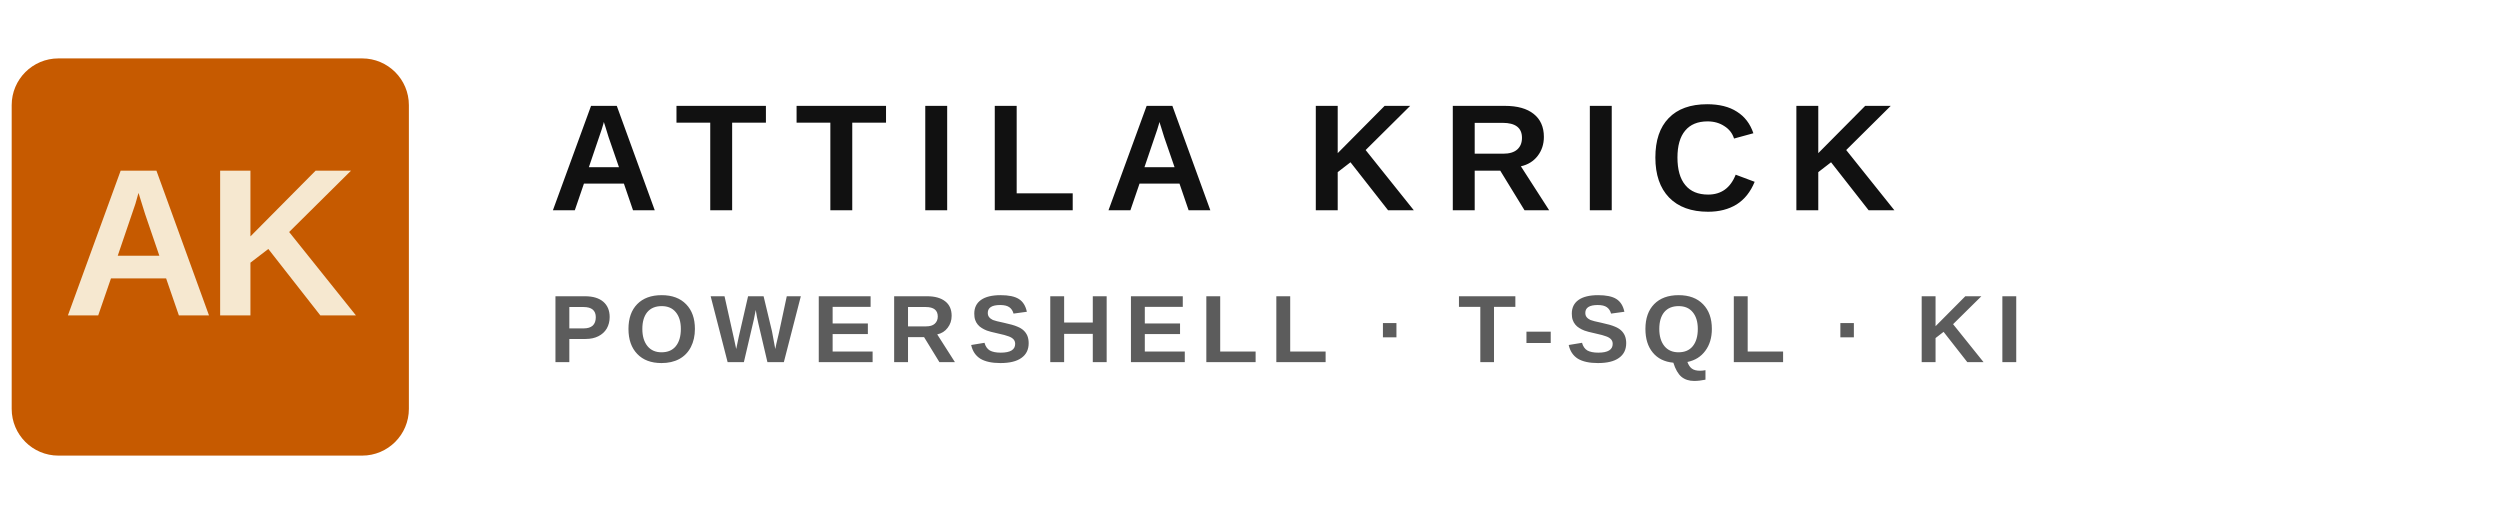
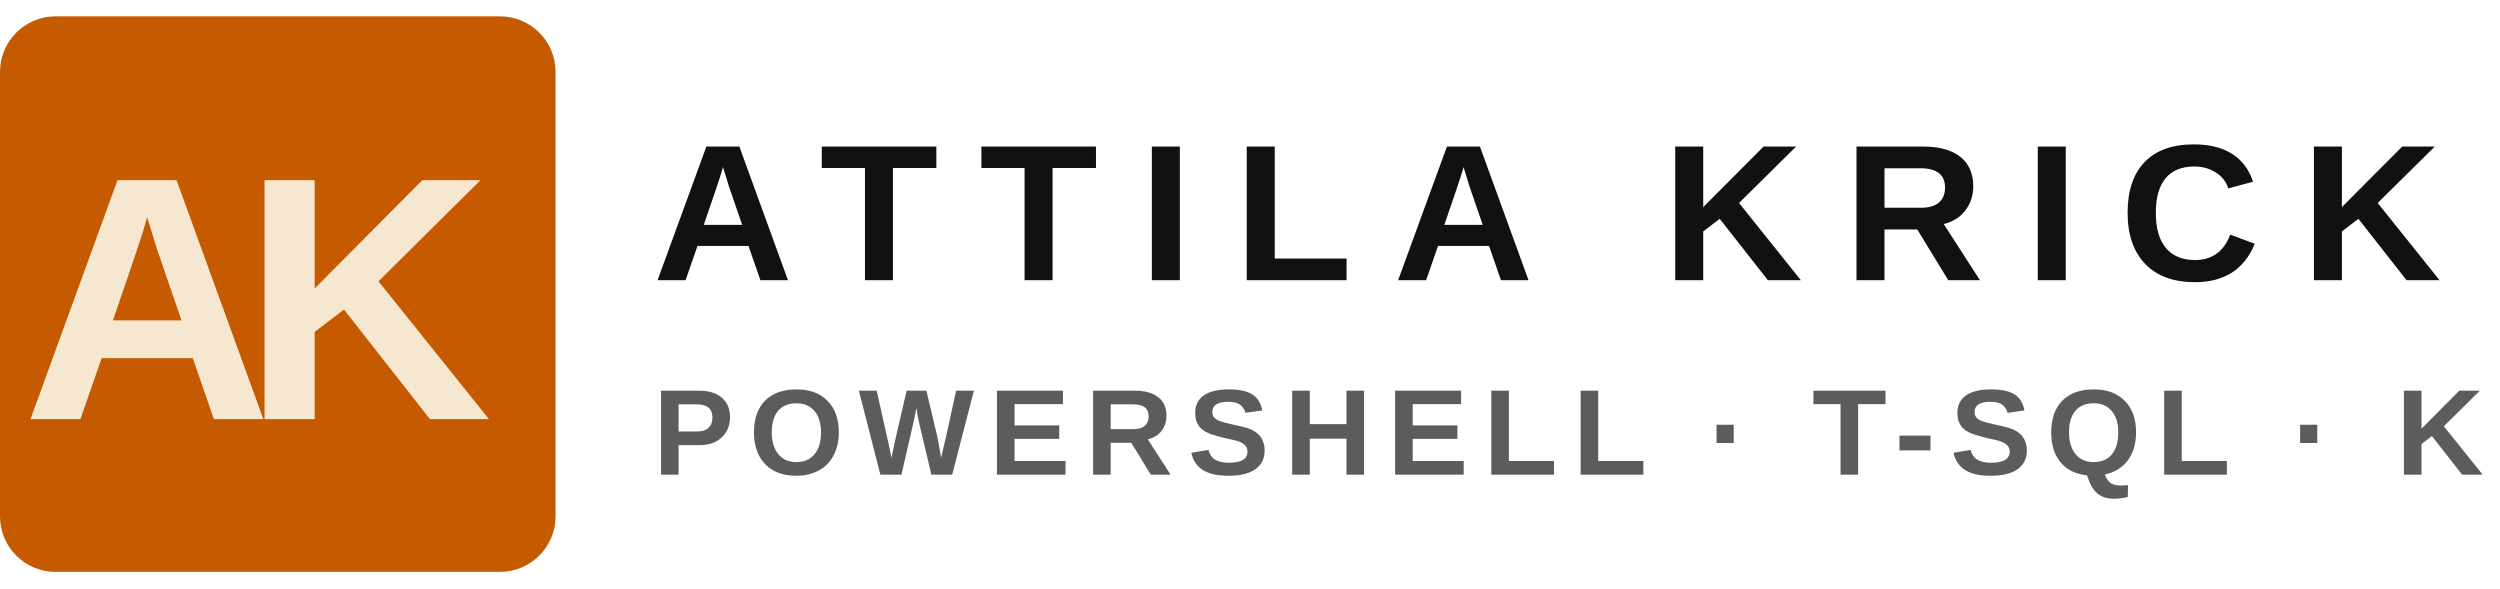
- <svg xmlns="http://www.w3.org/2000/svg" width="214" height="44" viewBox="0 0 214 44" fill="none" role="img" aria-label="Attila Krick">
-   <rect x="1" y="5" width="34" height="34" rx="4" fill="#C65A00" />
-   <text x="18" y="27" text-anchor="middle" fill="#F6E8D0" font-family="Aptos, Segoe UI, Arial, sans-serif" font-size="18" font-weight="800" letter-spacing="-0.04em">AK</text>
-   <text x="47" y="18" fill="#111111" font-family="Aptos, Segoe UI, Arial, sans-serif" font-size="13" font-weight="700" letter-spacing="0.18em">ATTILA KRICK</text>
-   <text x="47" y="31" fill="#5C5C5C" font-family="Aptos, Segoe UI, Arial, sans-serif" font-size="8.2" font-weight="600" letter-spacing="0.12em">POWERSHELL · T-SQL · KI</text>
+ <svg xmlns="http://www.w3.org/2000/svg" width="170" height="40" viewBox="0 0 180 40" fill="none" role="img" aria-label="Attila Krick">
+   <rect x="0" y="0" width="40" height="40" rx="4" fill="#C65A00" />
+   <text x="18.5" y="29" text-anchor="middle" fill="#F6E8D0" font-family="Aptos, Segoe UI, Arial, sans-serif" font-size="25" font-weight="700" letter-spacing="-0.09em">AK</text>
+   <text x="47" y="19" fill="#111111" font-family="Aptos, Segoe UI, Arial, sans-serif" font-size="14" font-weight="700" letter-spacing="0.21em">ATTILA KRICK</text>
+   <text x="47" y="33" fill="#5C5C5C" font-family="Aptos, Segoe UI, Arial, sans-serif" font-size="8.8" font-weight="600" letter-spacing="0.12em">POWERSHELL · T-SQL · KI</text>
</svg>
